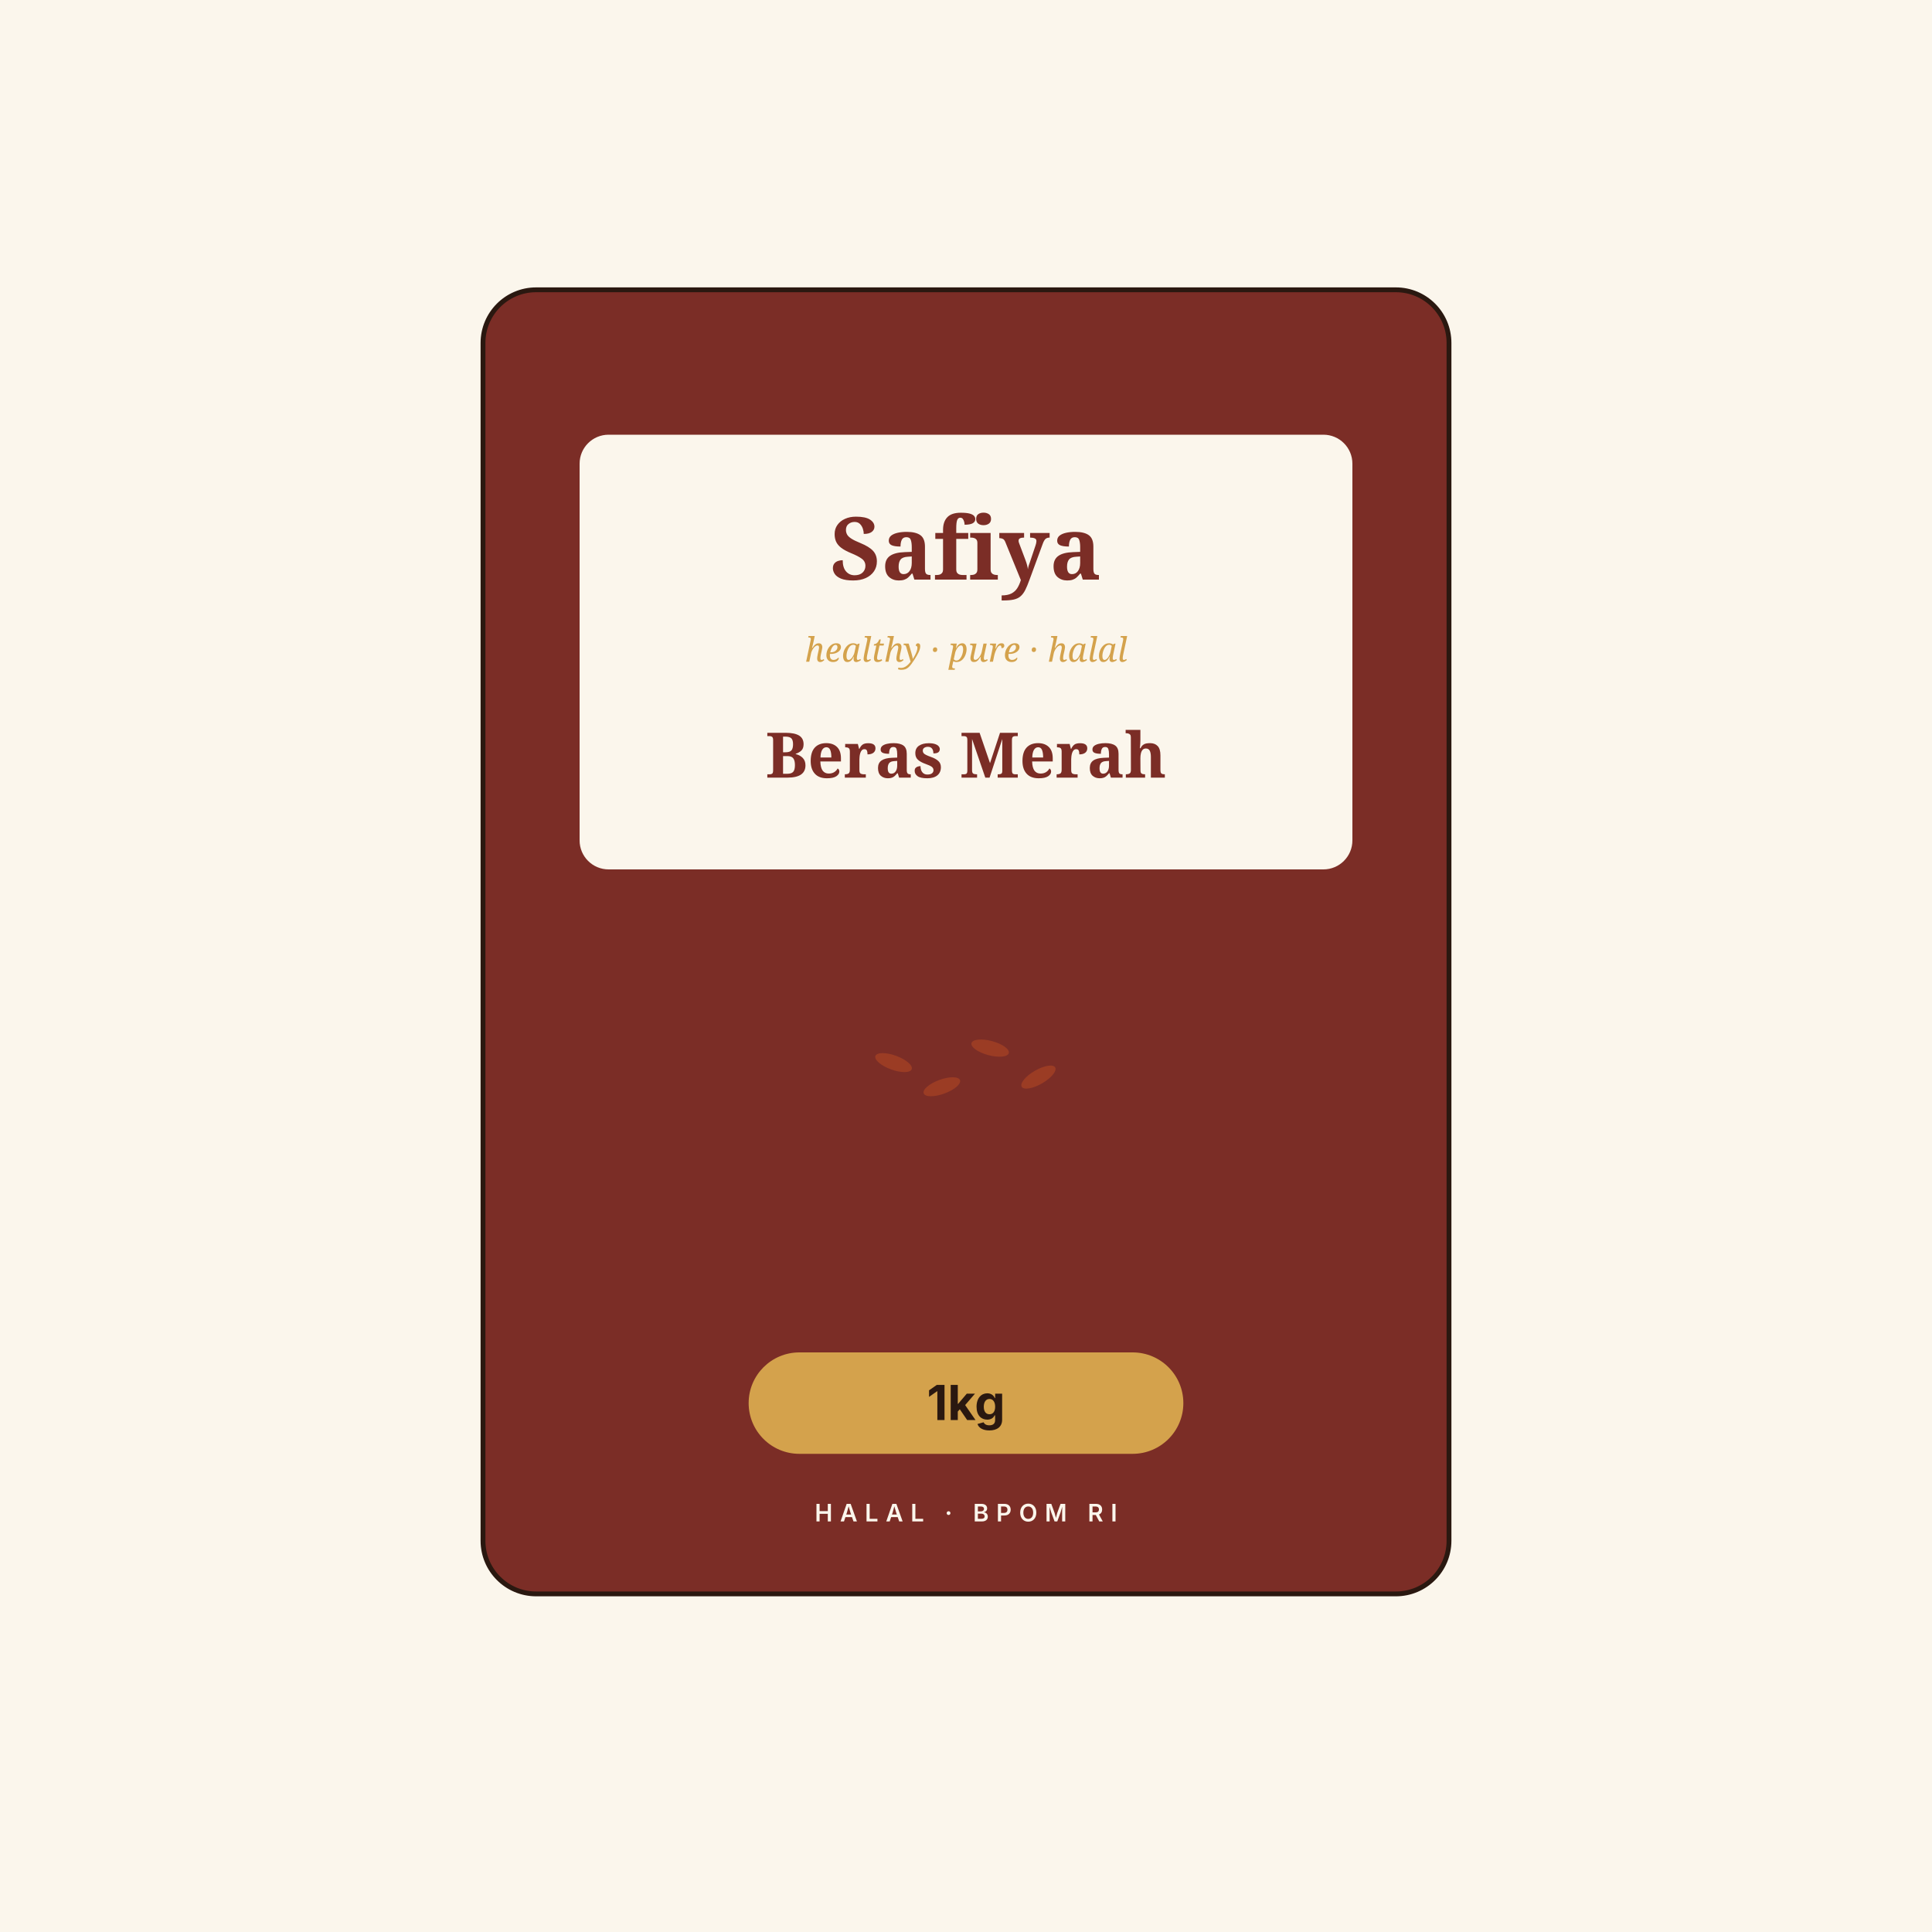
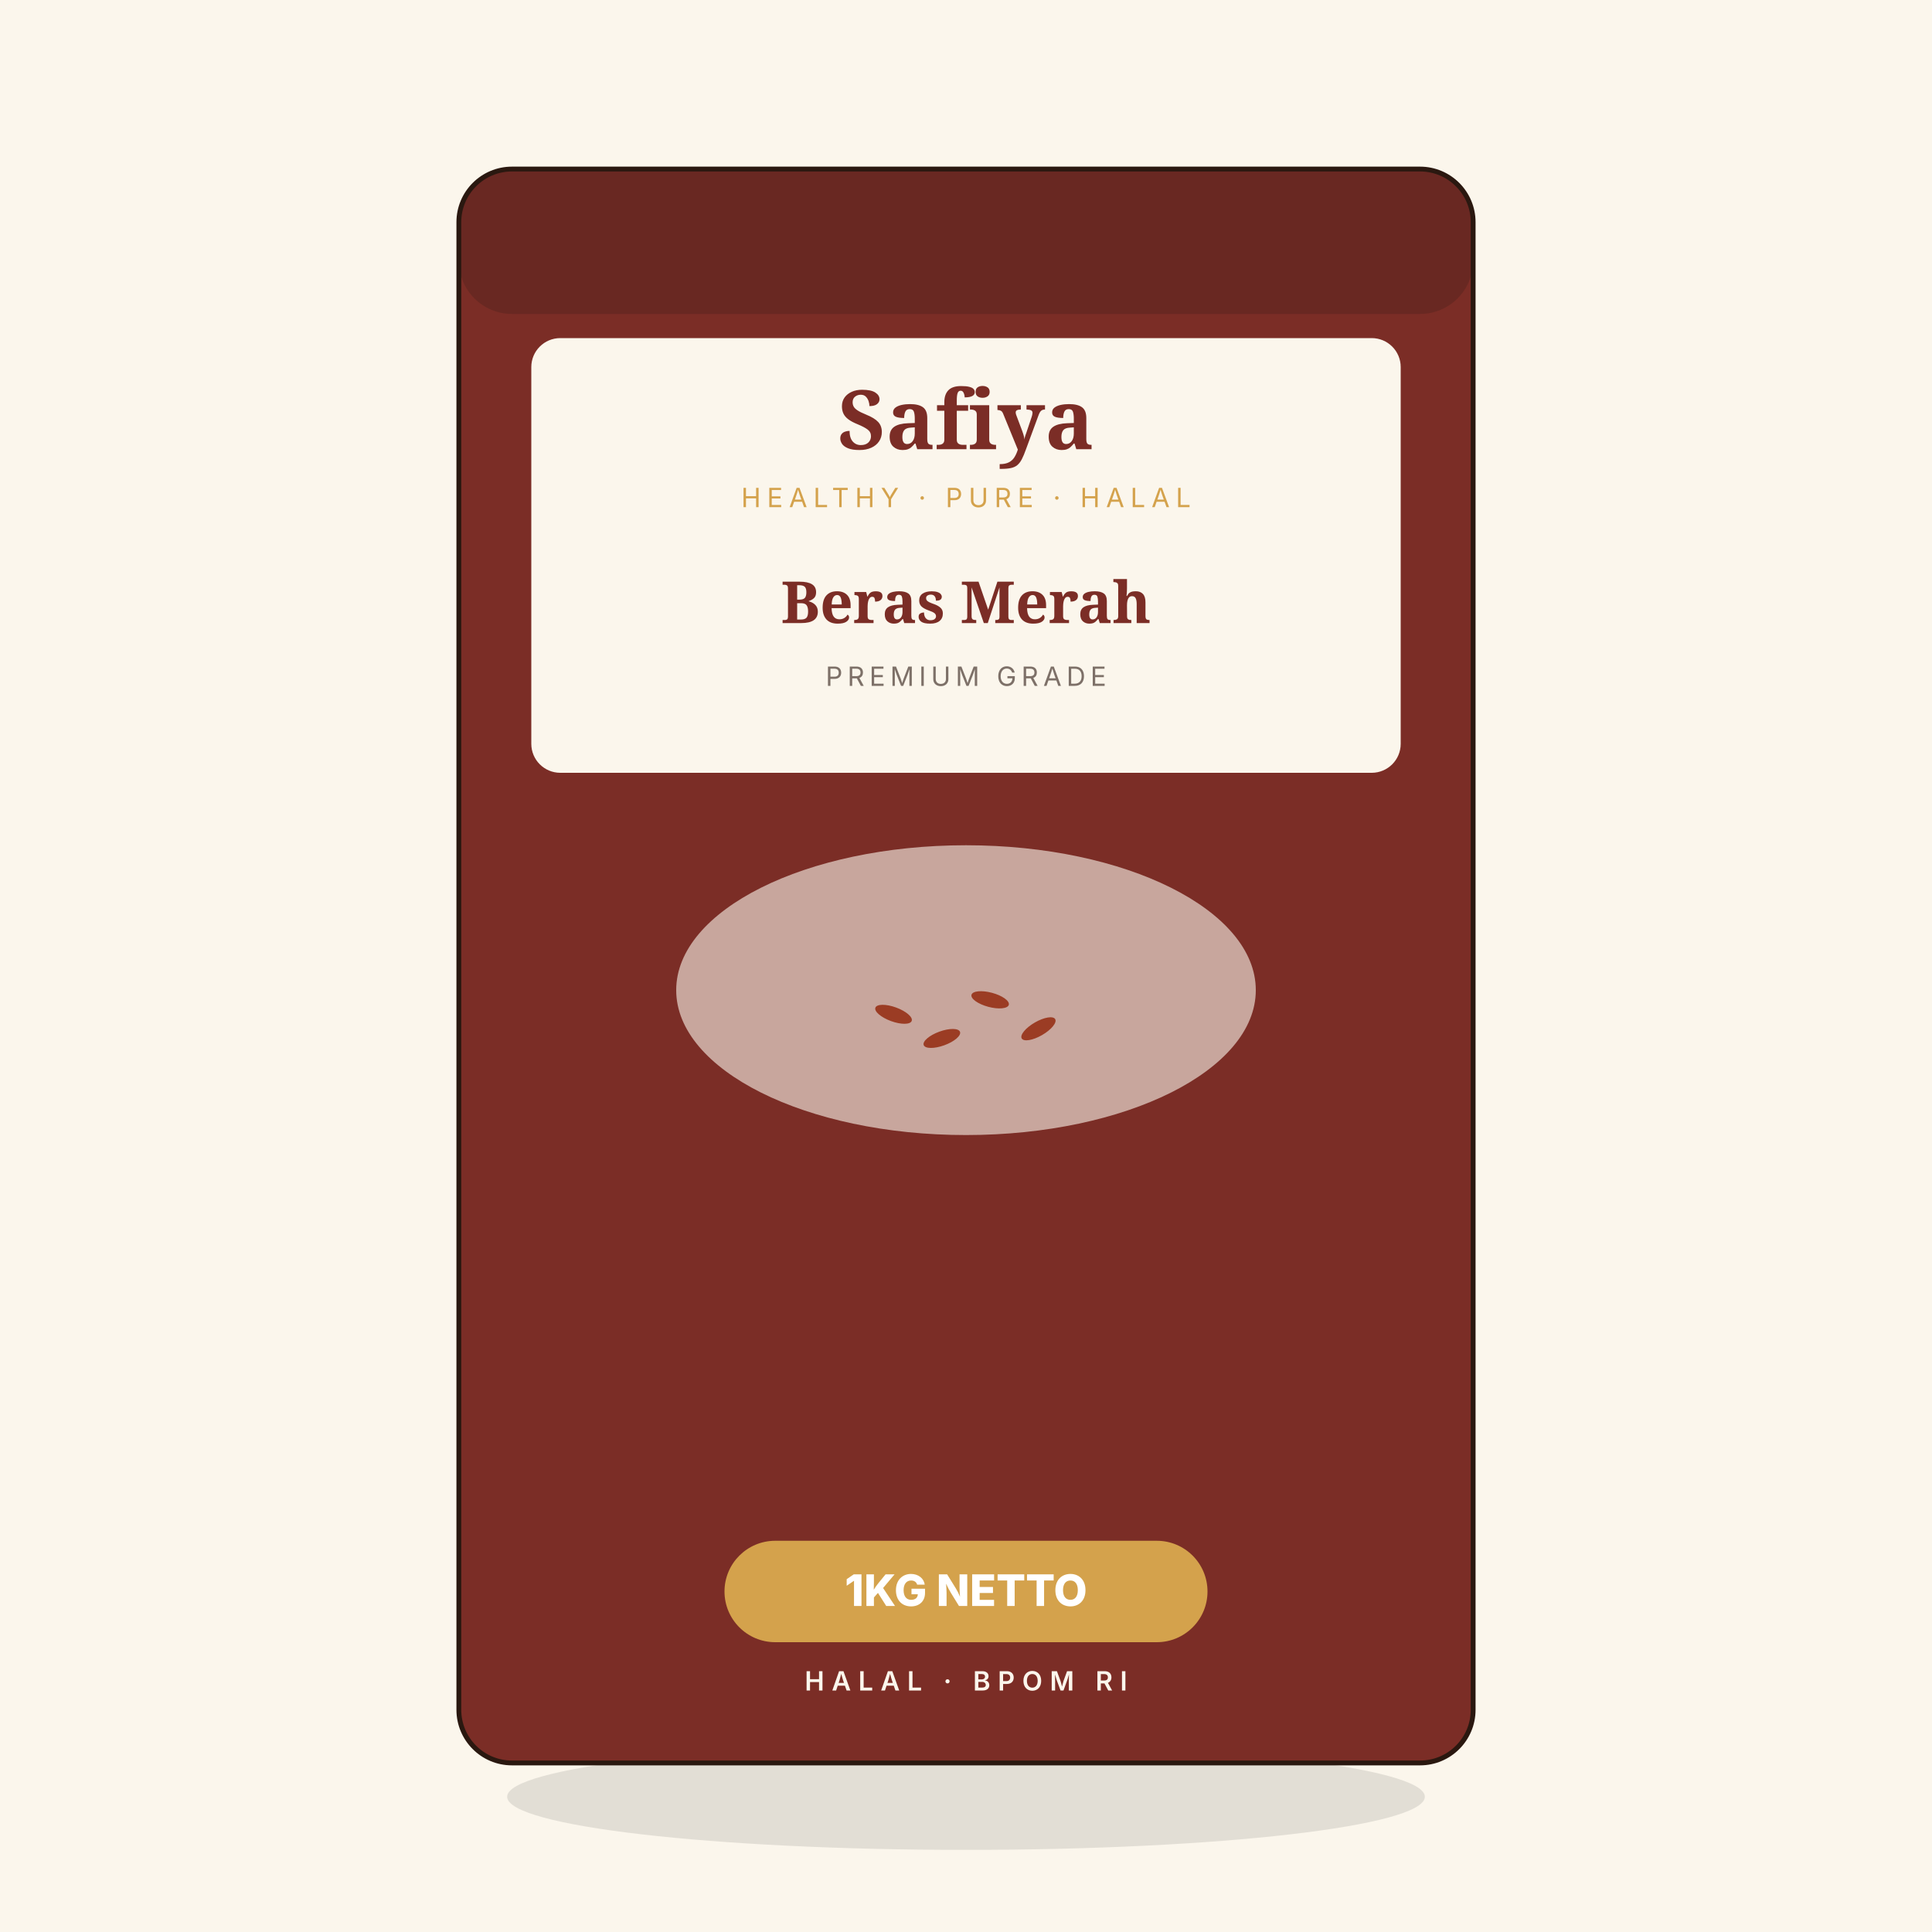
<svg xmlns="http://www.w3.org/2000/svg" viewBox="0 0 800 800" preserveAspectRatio="xMidYMid slice">
  <rect width="800" height="800" fill="#FBF6EC" />
-   <g transform="translate(400,400)">
-     <rect x="-200" y="-280" width="400" height="540" rx="22" fill="#7B2D26" stroke="#2A1810" stroke-width="2" />
-     <rect x="-160" y="-220" width="320" height="180" rx="12" fill="#FBF6EC" />
-     <text x="0" y="-160" font-family="Georgia, serif" font-size="36" font-weight="700" fill="#7B2D26" text-anchor="middle">Safiya</text>
-     <text x="0" y="-126" font-family="Georgia, serif" font-size="14" font-style="italic" fill="#D4A24C" text-anchor="middle">healthy · pure · halal</text>
-     <text x="0" y="-78" font-family="Georgia, serif" font-size="26" font-weight="700" fill="#7B2D26" text-anchor="middle">Beras Merah</text>
-     <g transform="translate(0,40)">
-       <ellipse cx="-30" cy="0" rx="8" ry="3" fill="#9B3C24" transform="rotate(20 -30 0)" />
-       <ellipse cx="-10" cy="10" rx="8" ry="3" fill="#9B3C24" transform="rotate(-20 -10 10)" />
-       <ellipse cx="10" cy="-6" rx="8" ry="3" fill="#9B3C24" transform="rotate(15 10 -6)" />
-       <ellipse cx="30" cy="6" rx="8" ry="3" fill="#9B3C24" transform="rotate(-30 30 6)" />
+   <g transform="translate(400, 400)">
+     <ellipse cx="0" cy="344" rx="190" ry="22" fill="#000" opacity="0.1" />
+     <rect x="-210" y="-330" width="420" height="660" rx="22" fill="#7B2D26" stroke="#2A1810" stroke-width="2" />
+     <rect x="-210" y="-330" width="420" height="60" rx="22" fill="#2A1810" opacity="0.22" />
+     <rect x="-180" y="-260" width="360" height="180" rx="12" fill="#FBF6EC" />
+     <text x="0" y="-214" font-family="Georgia, serif" font-size="34" font-weight="700" fill="#7B2D26" text-anchor="middle">Safiya</text>
+     <text x="0" y="-190" font-family="Inter, sans-serif" font-size="11" fill="#D4A24C" text-anchor="middle" letter-spacing="2.5">HEALTHY · PURE · HALAL</text>
+     <text x="0" y="-142" font-family="Georgia, serif" font-size="24" font-weight="700" fill="#7B2D26" text-anchor="middle">Beras Merah</text>
+     <text x="0" y="-116" font-family="Inter, sans-serif" font-size="11" fill="#2A1810" opacity="0.6" text-anchor="middle" letter-spacing="2">PREMIUM GRADE</text>
+     <ellipse cx="0" cy="10" rx="120" ry="60" fill="#FBF6EC" opacity="0.6" />
+     <g transform="translate(0,-10)">
+       <g transform="translate(0,30)">
+         <ellipse cx="-30" cy="0" rx="8" ry="3" fill="#9B3C24" transform="rotate(20 -30 0)" />
+         <ellipse cx="-10" cy="10" rx="8" ry="3" fill="#9B3C24" transform="rotate(-20 -10 10)" />
+         <ellipse cx="10" cy="-6" rx="8" ry="3" fill="#9B3C24" transform="rotate(15 10 -6)" />
+         <ellipse cx="30" cy="6" rx="8" ry="3" fill="#9B3C24" transform="rotate(-30 30 6)" />
+       </g>
    </g>
-     <rect x="-90" y="160" width="180" height="42" rx="21" fill="#D4A24C" />
-     <text x="0" y="188" font-family="Inter, sans-serif" font-size="20" font-weight="700" fill="#2A1810" text-anchor="middle">1kg</text>
-     <text x="0" y="230" font-family="Inter, sans-serif" font-size="10" font-weight="600" fill="#FBF6EC" text-anchor="middle" letter-spacing="3">HALAL · BPOM RI</text>
+     <rect x="-100" y="238" width="200" height="42" rx="21" fill="#D4A24C" />
+     <text x="0" y="265" font-family="Inter, sans-serif" font-size="18" font-weight="800" fill="#FFFFFF" text-anchor="middle">1KG NETTO</text>
+     <text x="0" y="300" font-family="Inter, sans-serif" font-size="11" font-weight="600" fill="#FBF6EC" text-anchor="middle" letter-spacing="3">HALAL · BPOM RI</text>
  </g>
</svg>
